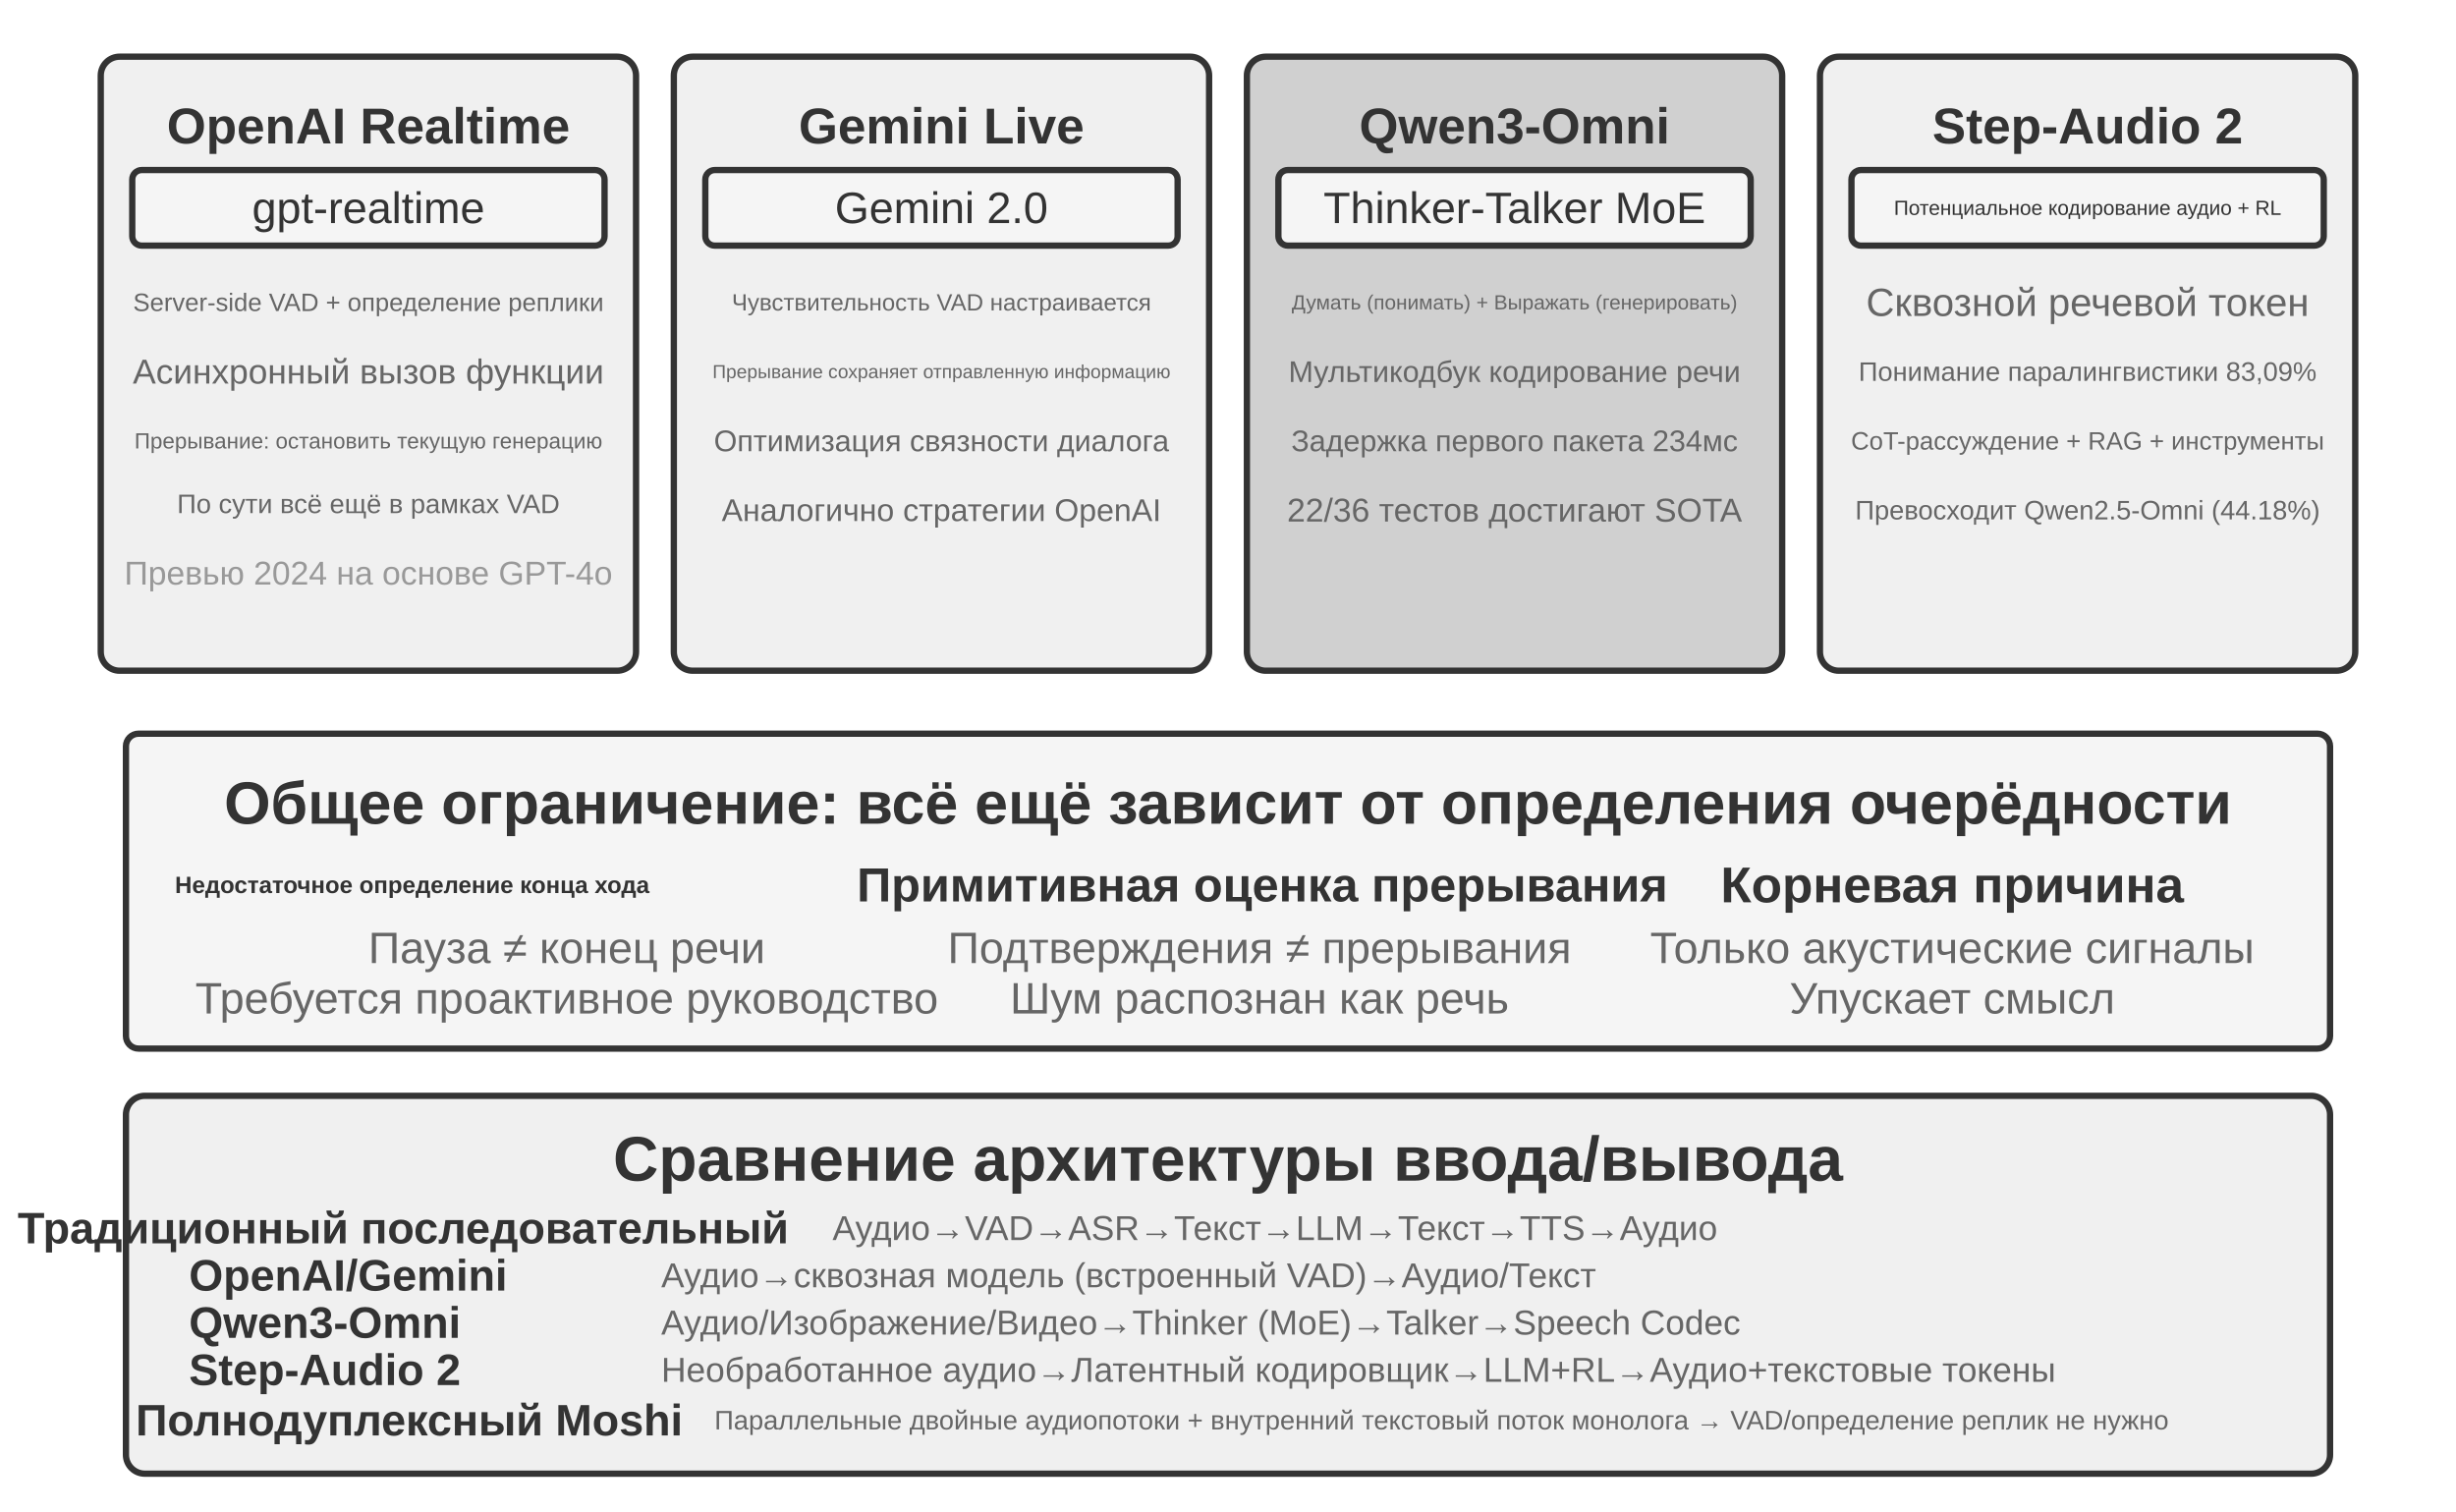
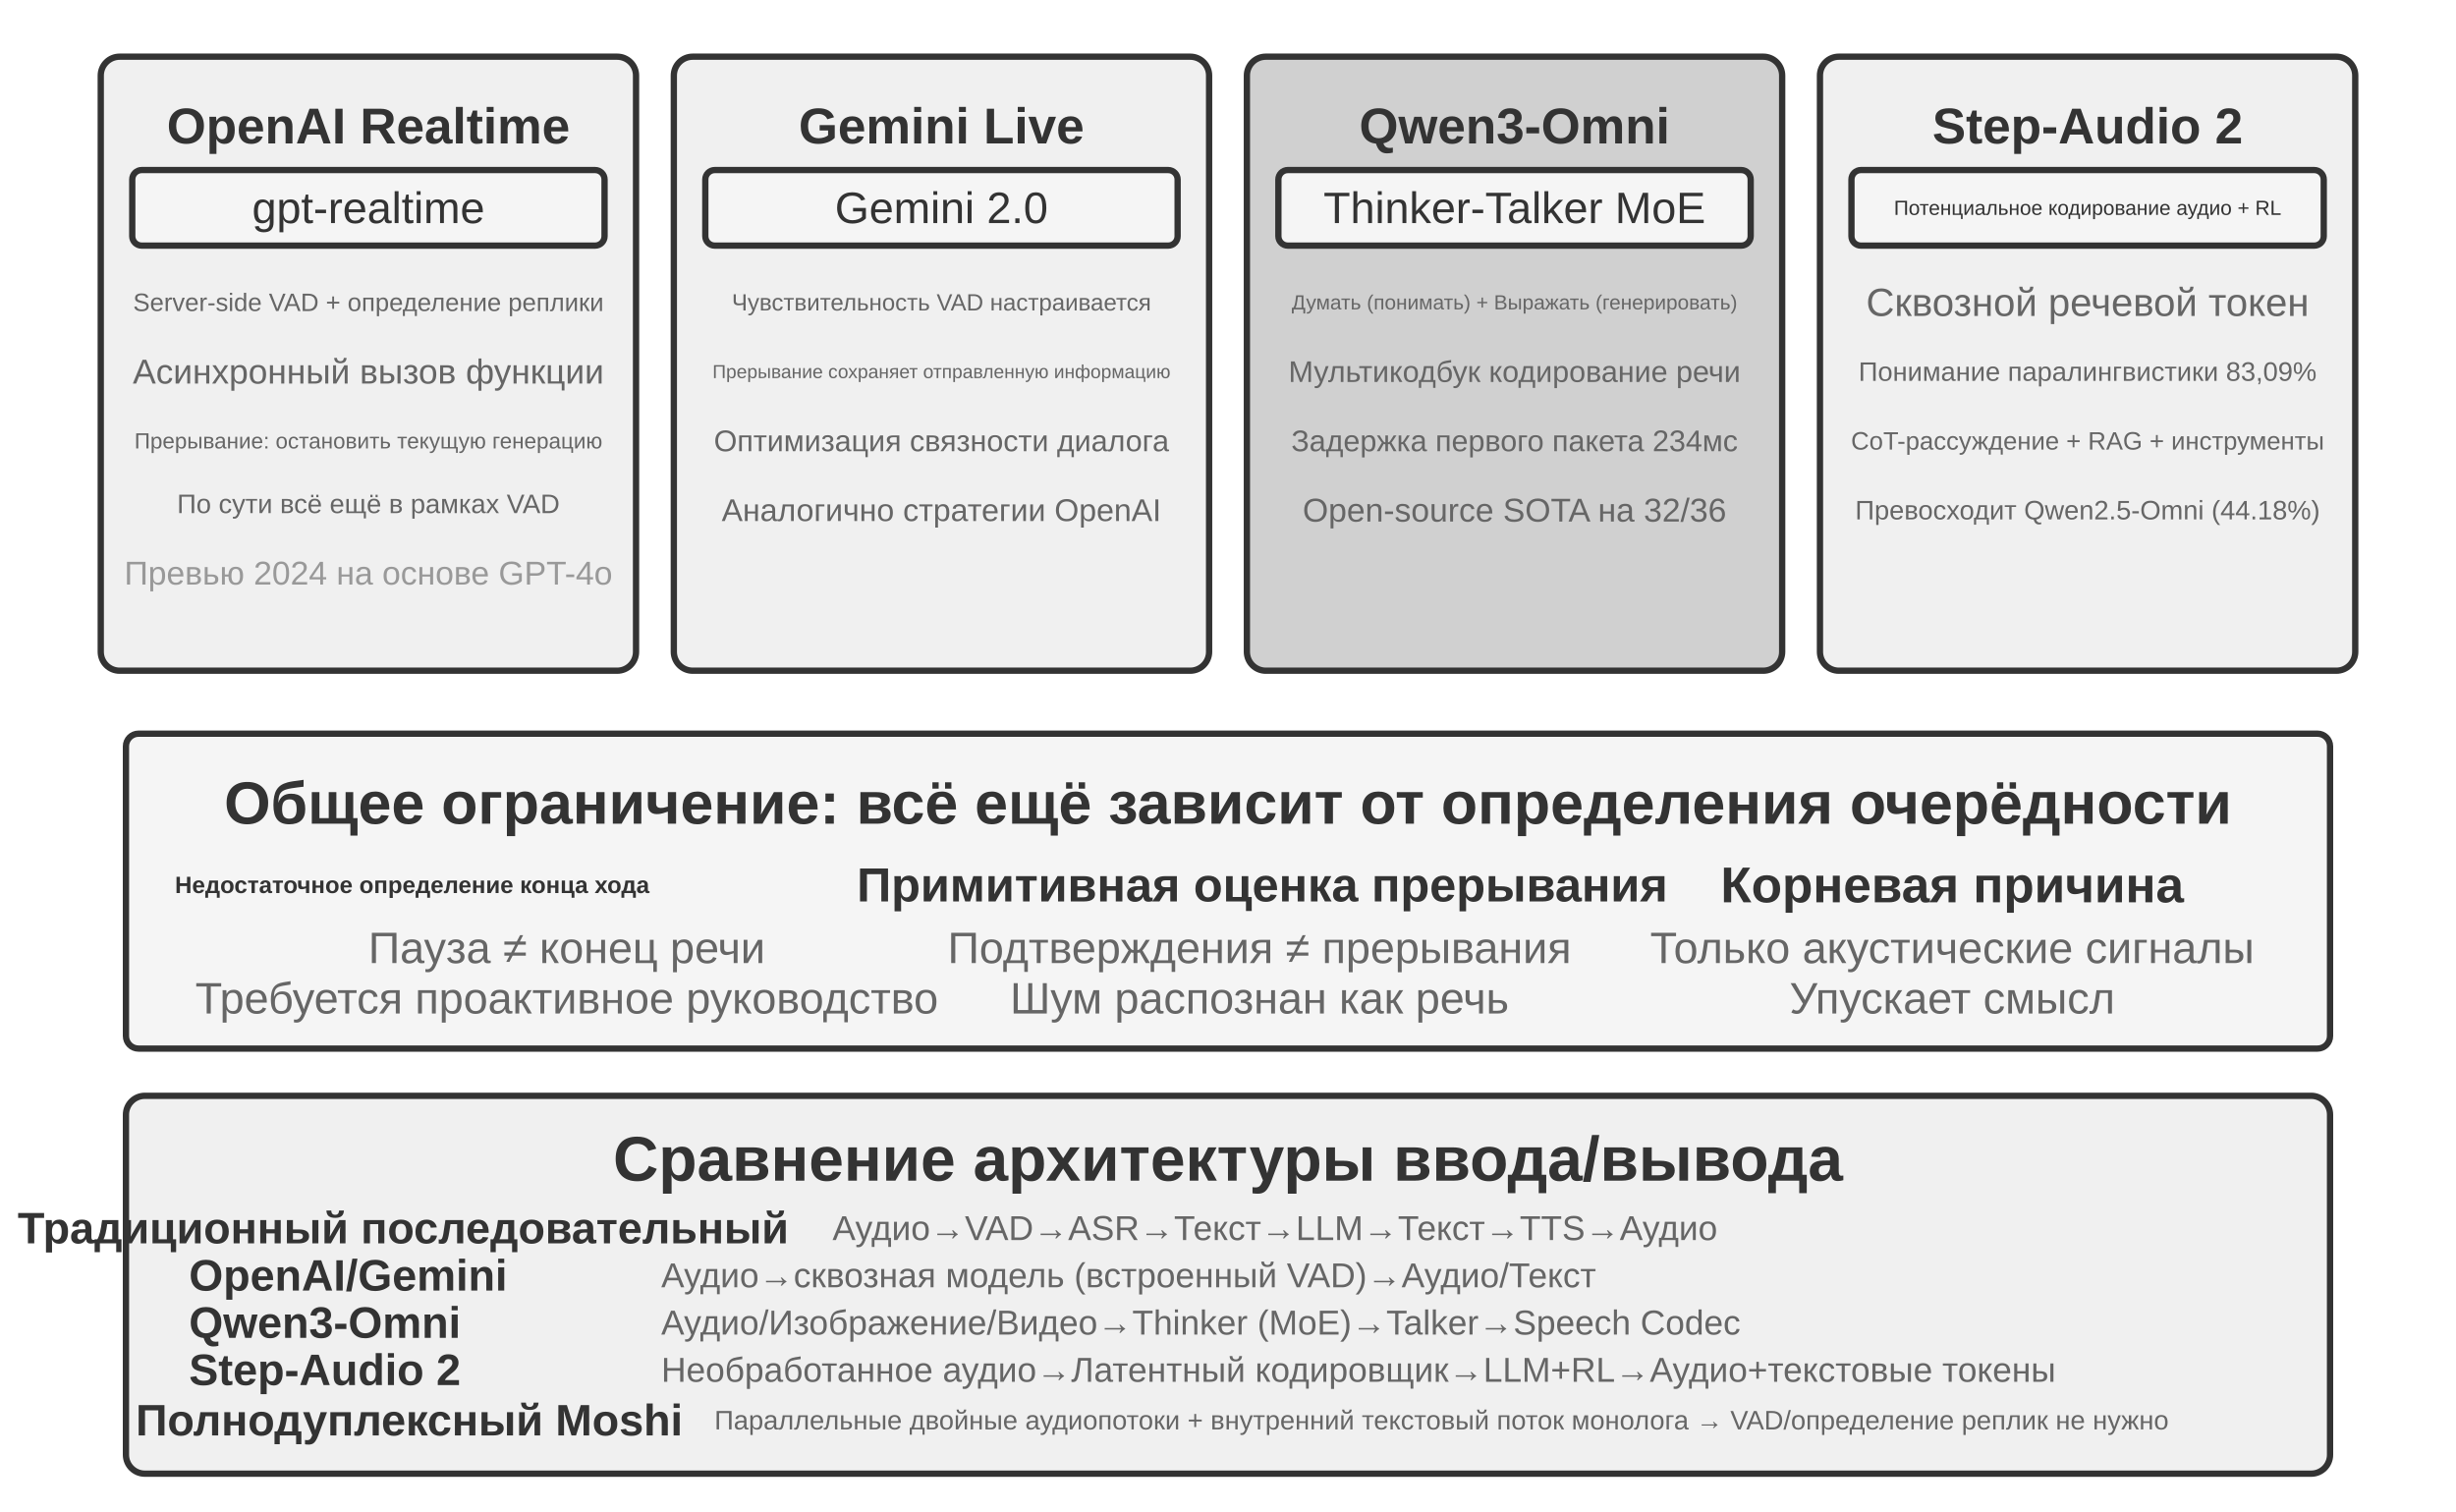
<svg xmlns="http://www.w3.org/2000/svg" viewBox="0 40 780 480" width="780" height="480" style="background:#ffffff">
  <defs>
    <marker id="ah" markerWidth="12" markerHeight="8" refX="12" refY="4" orient="auto">
      <polygon points="0 0, 12 4, 0 8" fill="#333333" />
    </marker>
    <marker id="ah-light" markerWidth="12" markerHeight="8" refX="12" refY="4" orient="auto">
      <polygon points="0 0, 12 4, 0 8" fill="#999999" />
    </marker>
  </defs>
  <rect x="32" y="58" width="170" height="195" rx="6" fill="#f0f0f0" stroke="#333333" stroke-width="2" />
  <text x="117" y="80" font-family="Arial, 'Helvetica Neue', Helvetica, 'PingFang SC', 'Microsoft YaHei', sans-serif" font-size="16" fill="#333333" text-anchor="middle" dominant-baseline="central" font-weight="bold">OpenAI Realtime</text>
  <rect x="42" y="94" width="150" height="24" rx="3" fill="#f5f5f5" stroke="#333333" stroke-width="2" />
  <text x="117" y="106" font-family="Arial, 'Helvetica Neue', Helvetica, 'PingFang SC', 'Microsoft YaHei', sans-serif" font-size="14" fill="#333333" text-anchor="middle" dominant-baseline="central" font-weight="normal">gpt-realtime</text>
  <text x="117" y="136" font-family="Arial, 'Helvetica Neue', Helvetica, 'PingFang SC', 'Microsoft YaHei', sans-serif" font-size="8" fill="#666666" text-anchor="middle" dominant-baseline="central" font-weight="normal">Server-side VAD + определение реплики</text>
  <text x="117" y="158" font-family="Arial, 'Helvetica Neue', Helvetica, 'PingFang SC', 'Microsoft YaHei', sans-serif" font-size="11" fill="#666666" text-anchor="middle" dominant-baseline="central" font-weight="normal">Асинхронный вызов функции</text>
  <text x="117" y="180" font-family="Arial, 'Helvetica Neue', Helvetica, 'PingFang SC', 'Microsoft YaHei', sans-serif" font-size="7" fill="#666666" text-anchor="middle" dominant-baseline="central" font-weight="normal">Прерывание: остановить текущую генерацию</text>
  <text x="117" y="200" font-family="Arial, 'Helvetica Neue', Helvetica, 'PingFang SC', 'Microsoft YaHei', sans-serif" font-size="8.5" fill="#666666" text-anchor="middle" dominant-baseline="central" font-weight="normal">По сути всё ещё в рамках VAD</text>
  <text x="117" y="222" font-family="Arial, 'Helvetica Neue', Helvetica, 'PingFang SC', 'Microsoft YaHei', sans-serif" font-size="10.5" fill="#999999" text-anchor="middle" dominant-baseline="central" font-weight="normal">Превью 2024 на основе GPT-4o</text>
  <rect x="214" y="58" width="170" height="195" rx="6" fill="#f0f0f0" stroke="#333333" stroke-width="2" />
  <text x="299" y="80" font-family="Arial, 'Helvetica Neue', Helvetica, 'PingFang SC', 'Microsoft YaHei', sans-serif" font-size="16" fill="#333333" text-anchor="middle" dominant-baseline="central" font-weight="bold">Gemini Live</text>
  <rect x="224" y="94" width="150" height="24" rx="3" fill="#f5f5f5" stroke="#333333" stroke-width="2" />
  <text x="299" y="106" font-family="Arial, 'Helvetica Neue', Helvetica, 'PingFang SC', 'Microsoft YaHei', sans-serif" font-size="14" fill="#333333" text-anchor="middle" dominant-baseline="central" font-weight="normal">Gemini 2.0</text>
  <text x="299" y="136" font-family="Arial, 'Helvetica Neue', Helvetica, 'PingFang SC', 'Microsoft YaHei', sans-serif" font-size="7.5" fill="#666666" text-anchor="middle" dominant-baseline="central" font-weight="normal">Чувствительность VAD настраивается</text>
  <text x="299" y="158" font-family="Arial, 'Helvetica Neue', Helvetica, 'PingFang SC', 'Microsoft YaHei', sans-serif" font-size="6" fill="#666666" text-anchor="middle" dominant-baseline="central" font-weight="normal">Прерывание сохраняет отправленную информацию</text>
  <text x="299" y="180" font-family="Arial, 'Helvetica Neue', Helvetica, 'PingFang SC', 'Microsoft YaHei', sans-serif" font-size="9.5" fill="#666666" text-anchor="middle" dominant-baseline="central" font-weight="normal">Оптимизация связности диалога</text>
  <text x="299" y="202" font-family="Arial, 'Helvetica Neue', Helvetica, 'PingFang SC', 'Microsoft YaHei', sans-serif" font-size="10" fill="#666666" text-anchor="middle" dominant-baseline="central" font-weight="normal">Аналогично стратегии OpenAI</text>
  <rect x="396" y="58" width="170" height="195" rx="6" fill="#d0d0d0" stroke="#333333" stroke-width="2" />
  <text x="481" y="80" font-family="Arial, 'Helvetica Neue', Helvetica, 'PingFang SC', 'Microsoft YaHei', sans-serif" font-size="16" fill="#333333" text-anchor="middle" dominant-baseline="central" font-weight="bold">Qwen3-Omni</text>
  <rect x="406" y="94" width="150" height="24" rx="3" fill="#f5f5f5" stroke="#333333" stroke-width="2" />
  <text x="481" y="106" font-family="Arial, 'Helvetica Neue', Helvetica, 'PingFang SC', 'Microsoft YaHei', sans-serif" font-size="14" fill="#333333" text-anchor="middle" dominant-baseline="central" font-weight="normal">Thinker-Talker MoE</text>
  <text x="481" y="136" font-family="Arial, 'Helvetica Neue', Helvetica, 'PingFang SC', 'Microsoft YaHei', sans-serif" font-size="6.5" fill="#666666" text-anchor="middle" dominant-baseline="central" font-weight="normal">Думать (понимать) + Выражать (генерировать)</text>
  <text x="481" y="158" font-family="Arial, 'Helvetica Neue', Helvetica, 'PingFang SC', 'Microsoft YaHei', sans-serif" font-size="9.5" fill="#666666" text-anchor="middle" dominant-baseline="central" font-weight="normal">Мультикодбук кодирование речи</text>
  <text x="481" y="180" font-family="Arial, 'Helvetica Neue', Helvetica, 'PingFang SC', 'Microsoft YaHei', sans-serif" font-size="9.5" fill="#666666" text-anchor="middle" dominant-baseline="central" font-weight="normal">Задержка первого пакета 234мс</text>
-   <text x="481" y="202" font-family="Arial, 'Helvetica Neue', Helvetica, 'PingFang SC', 'Microsoft YaHei', sans-serif" font-size="10.5" fill="#666666" text-anchor="middle" dominant-baseline="central" font-weight="normal">22/36 тестов достигают SOTA</text>
+   <text x="481" y="202" font-family="Arial, 'Helvetica Neue', Helvetica, 'PingFang SC', 'Microsoft YaHei', sans-serif" font-size="10.5" fill="#666666" text-anchor="middle" dominant-baseline="central" font-weight="normal">Open-source SOTA на 32/36</text>
  <rect x="578" y="58" width="170" height="195" rx="6" fill="#f0f0f0" stroke="#333333" stroke-width="2" />
  <text x="663" y="80" font-family="Arial, 'Helvetica Neue', Helvetica, 'PingFang SC', 'Microsoft YaHei', sans-serif" font-size="16" fill="#333333" text-anchor="middle" dominant-baseline="central" font-weight="bold">Step-Audio 2</text>
  <rect x="588" y="94" width="150" height="24" rx="3" fill="#f5f5f5" stroke="#333333" stroke-width="2" />
  <text x="663" y="106" font-family="Arial, 'Helvetica Neue', Helvetica, 'PingFang SC', 'Microsoft YaHei', sans-serif" font-size="6.5" fill="#333333" text-anchor="middle" dominant-baseline="central" font-weight="normal">Потенциальное кодирование аудио + RL</text>
  <text x="663" y="136" font-family="Arial, 'Helvetica Neue', Helvetica, 'PingFang SC', 'Microsoft YaHei', sans-serif" font-size="12.5" fill="#666666" text-anchor="middle" dominant-baseline="central" font-weight="normal">Сквозной речевой токен</text>
  <text x="663" y="158" font-family="Arial, 'Helvetica Neue', Helvetica, 'PingFang SC', 'Microsoft YaHei', sans-serif" font-size="8.5" fill="#666666" text-anchor="middle" dominant-baseline="central" font-weight="normal">Понимание паралингвистики 83,09%</text>
  <text x="663" y="180" font-family="Arial, 'Helvetica Neue', Helvetica, 'PingFang SC', 'Microsoft YaHei', sans-serif" font-size="8" fill="#666666" text-anchor="middle" dominant-baseline="central" font-weight="normal">CoT-рассуждение + RAG + инструменты</text>
  <text x="663" y="202" font-family="Arial, 'Helvetica Neue', Helvetica, 'PingFang SC', 'Microsoft YaHei', sans-serif" font-size="8.5" fill="#666666" text-anchor="middle" dominant-baseline="central" font-weight="normal">Превосходит Qwen2.5-Omni (44.18%)</text>
  <rect x="40" y="273" width="700" height="100" rx="4" fill="#f5f5f5" stroke="#333333" stroke-width="2" />
  <text x="390" y="295" font-family="Arial, 'Helvetica Neue', Helvetica, 'PingFang SC', 'Microsoft YaHei', sans-serif" font-size="19" fill="#333333" text-anchor="middle" dominant-baseline="central" font-weight="bold">Общее ограничение: всё ещё зависит от определения очерёдности</text>
  <text x="130.9" y="321" font-family="Arial, 'Helvetica Neue', Helvetica, 'PingFang SC', 'Microsoft YaHei', sans-serif" font-size="7.5" fill="#333333" text-anchor="middle" dominant-baseline="central" font-weight="bold">Недостаточное определение конца хода</text>
  <text x="180" y="341" font-family="Arial, 'Helvetica Neue', Helvetica, 'PingFang SC', 'Microsoft YaHei', sans-serif" font-size="14" fill="#666666" text-anchor="middle" dominant-baseline="central" font-weight="normal">Пауза ≠ конец речи</text>
  <text x="180" y="357" font-family="Arial, 'Helvetica Neue', Helvetica, 'PingFang SC', 'Microsoft YaHei', sans-serif" font-size="14" fill="#666666" text-anchor="middle" dominant-baseline="central" font-weight="normal">Требуется проактивное руководство</text>
  <text x="400.9" y="321" font-family="Arial, 'Helvetica Neue', Helvetica, 'PingFang SC', 'Microsoft YaHei', sans-serif" font-size="15.19" fill="#333333" text-anchor="middle" dominant-baseline="central" font-weight="bold">Примитивная оценка прерывания</text>
  <text x="400" y="341" font-family="Arial, 'Helvetica Neue', Helvetica, 'PingFang SC', 'Microsoft YaHei', sans-serif" font-size="14" fill="#666666" text-anchor="middle" dominant-baseline="central" font-weight="normal">Подтверждения ≠ прерывания</text>
  <text x="400" y="357" font-family="Arial, 'Helvetica Neue', Helvetica, 'PingFang SC', 'Microsoft YaHei', sans-serif" font-size="14" fill="#666666" text-anchor="middle" dominant-baseline="central" font-weight="normal">Шум распознан как речь</text>
  <text x="620" y="321" font-family="Arial, 'Helvetica Neue', Helvetica, 'PingFang SC', 'Microsoft YaHei', sans-serif" font-size="16" fill="#333333" text-anchor="middle" dominant-baseline="central" font-weight="bold">Корневая причина</text>
  <text x="620" y="341" font-family="Arial, 'Helvetica Neue', Helvetica, 'PingFang SC', 'Microsoft YaHei', sans-serif" font-size="14" fill="#666666" text-anchor="middle" dominant-baseline="central" font-weight="normal">Только акустические сигналы</text>
  <text x="620" y="357" font-family="Arial, 'Helvetica Neue', Helvetica, 'PingFang SC', 'Microsoft YaHei', sans-serif" font-size="14" fill="#666666" text-anchor="middle" dominant-baseline="central" font-weight="normal">Упускает смысл</text>
  <rect x="40" y="388" width="700" height="120" rx="6" fill="#f0f0f0" stroke="#333333" stroke-width="2" />
  <text x="390" y="408" font-family="Arial, 'Helvetica Neue', Helvetica, 'PingFang SC', 'Microsoft YaHei', sans-serif" font-size="20" fill="#333333" text-anchor="middle" dominant-baseline="central" font-weight="bold">Сравнение архитектуры ввода/вывода</text>
  <text x="5.6" y="430" font-family="Arial, 'Helvetica Neue', Helvetica, 'PingFang SC', 'Microsoft YaHei', sans-serif" font-size="14" fill="#333333" text-anchor="start" dominant-baseline="central" font-weight="bold">Традиционный последовательный</text>
  <text x="264.4" y="430" font-family="Arial, 'Helvetica Neue', Helvetica, 'PingFang SC', 'Microsoft YaHei', sans-serif" font-size="11" fill="#666666" text-anchor="start" dominant-baseline="central" font-weight="normal">Аудио→VAD→ASR→Текст→LLM→Текст→TTS→Аудио</text>
  <text x="60" y="445" font-family="Arial, 'Helvetica Neue', Helvetica, 'PingFang SC', 'Microsoft YaHei', sans-serif" font-size="14" fill="#333333" text-anchor="start" dominant-baseline="central" font-weight="bold">OpenAI/Gemini</text>
  <text x="210" y="445" font-family="Arial, 'Helvetica Neue', Helvetica, 'PingFang SC', 'Microsoft YaHei', sans-serif" font-size="11" fill="#666666" text-anchor="start" dominant-baseline="central" font-weight="normal">Аудио→сквозная модель (встроенный VAD)→Аудио/Текст</text>
  <text x="60" y="460" font-family="Arial, 'Helvetica Neue', Helvetica, 'PingFang SC', 'Microsoft YaHei', sans-serif" font-size="14" fill="#333333" text-anchor="start" dominant-baseline="central" font-weight="bold">Qwen3-Omni</text>
  <text x="210" y="460" font-family="Arial, 'Helvetica Neue', Helvetica, 'PingFang SC', 'Microsoft YaHei', sans-serif" font-size="11" fill="#666666" text-anchor="start" dominant-baseline="central" font-weight="normal">Аудио/Изображение/Видео→Thinker (MoE)→Talker→Speech Codec</text>
  <text x="60" y="475" font-family="Arial, 'Helvetica Neue', Helvetica, 'PingFang SC', 'Microsoft YaHei', sans-serif" font-size="14" fill="#333333" text-anchor="start" dominant-baseline="central" font-weight="bold">Step-Audio 2</text>
  <text x="210" y="475" font-family="Arial, 'Helvetica Neue', Helvetica, 'PingFang SC', 'Microsoft YaHei', sans-serif" font-size="11" fill="#666666" text-anchor="start" dominant-baseline="central" font-weight="normal">Необработанное аудио→Латентный кодировщик→LLM+RL→Аудио+текстовые токены</text>
  <text x="43.1" y="491" font-family="Arial, 'Helvetica Neue', Helvetica, 'PingFang SC', 'Microsoft YaHei', sans-serif" font-size="14" fill="#333333" text-anchor="start" dominant-baseline="central" font-weight="bold">Полнодуплексный Moshi</text>
  <text x="226.9" y="491" font-family="Arial, 'Helvetica Neue', Helvetica, 'PingFang SC', 'Microsoft YaHei', sans-serif" font-size="8.5" fill="#666666" text-anchor="start" dominant-baseline="central" font-weight="normal">Параллельные двойные аудиопотоки + внутренний текстовый поток монолога → VAD/определение реплик не нужно</text>
</svg>
